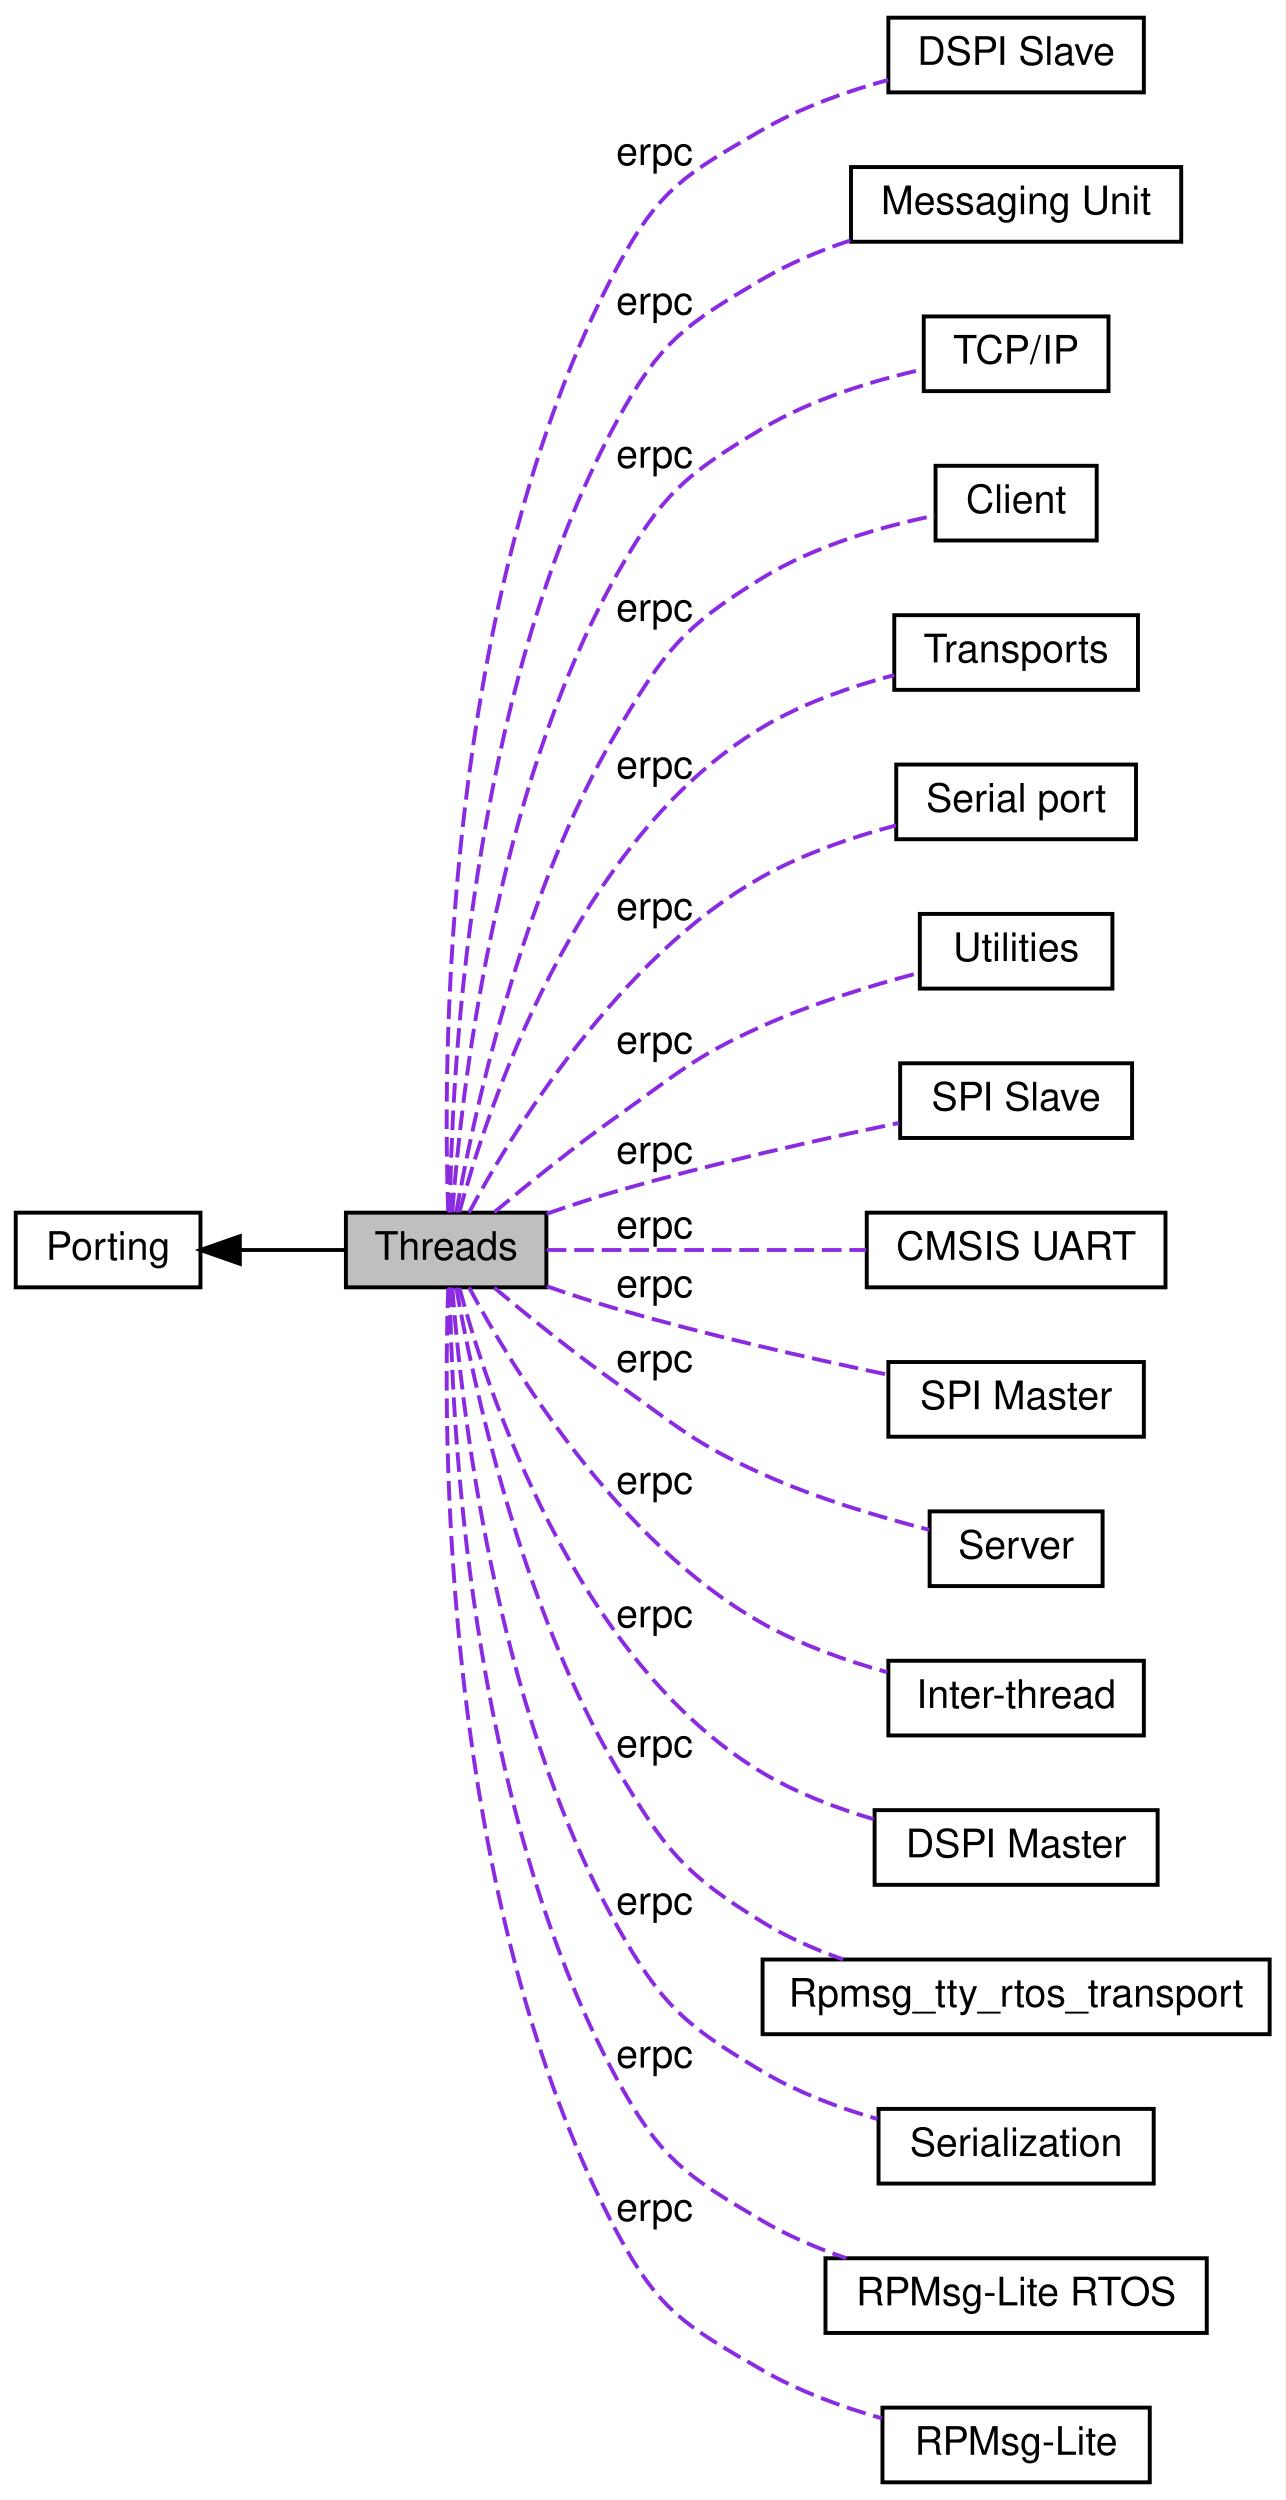
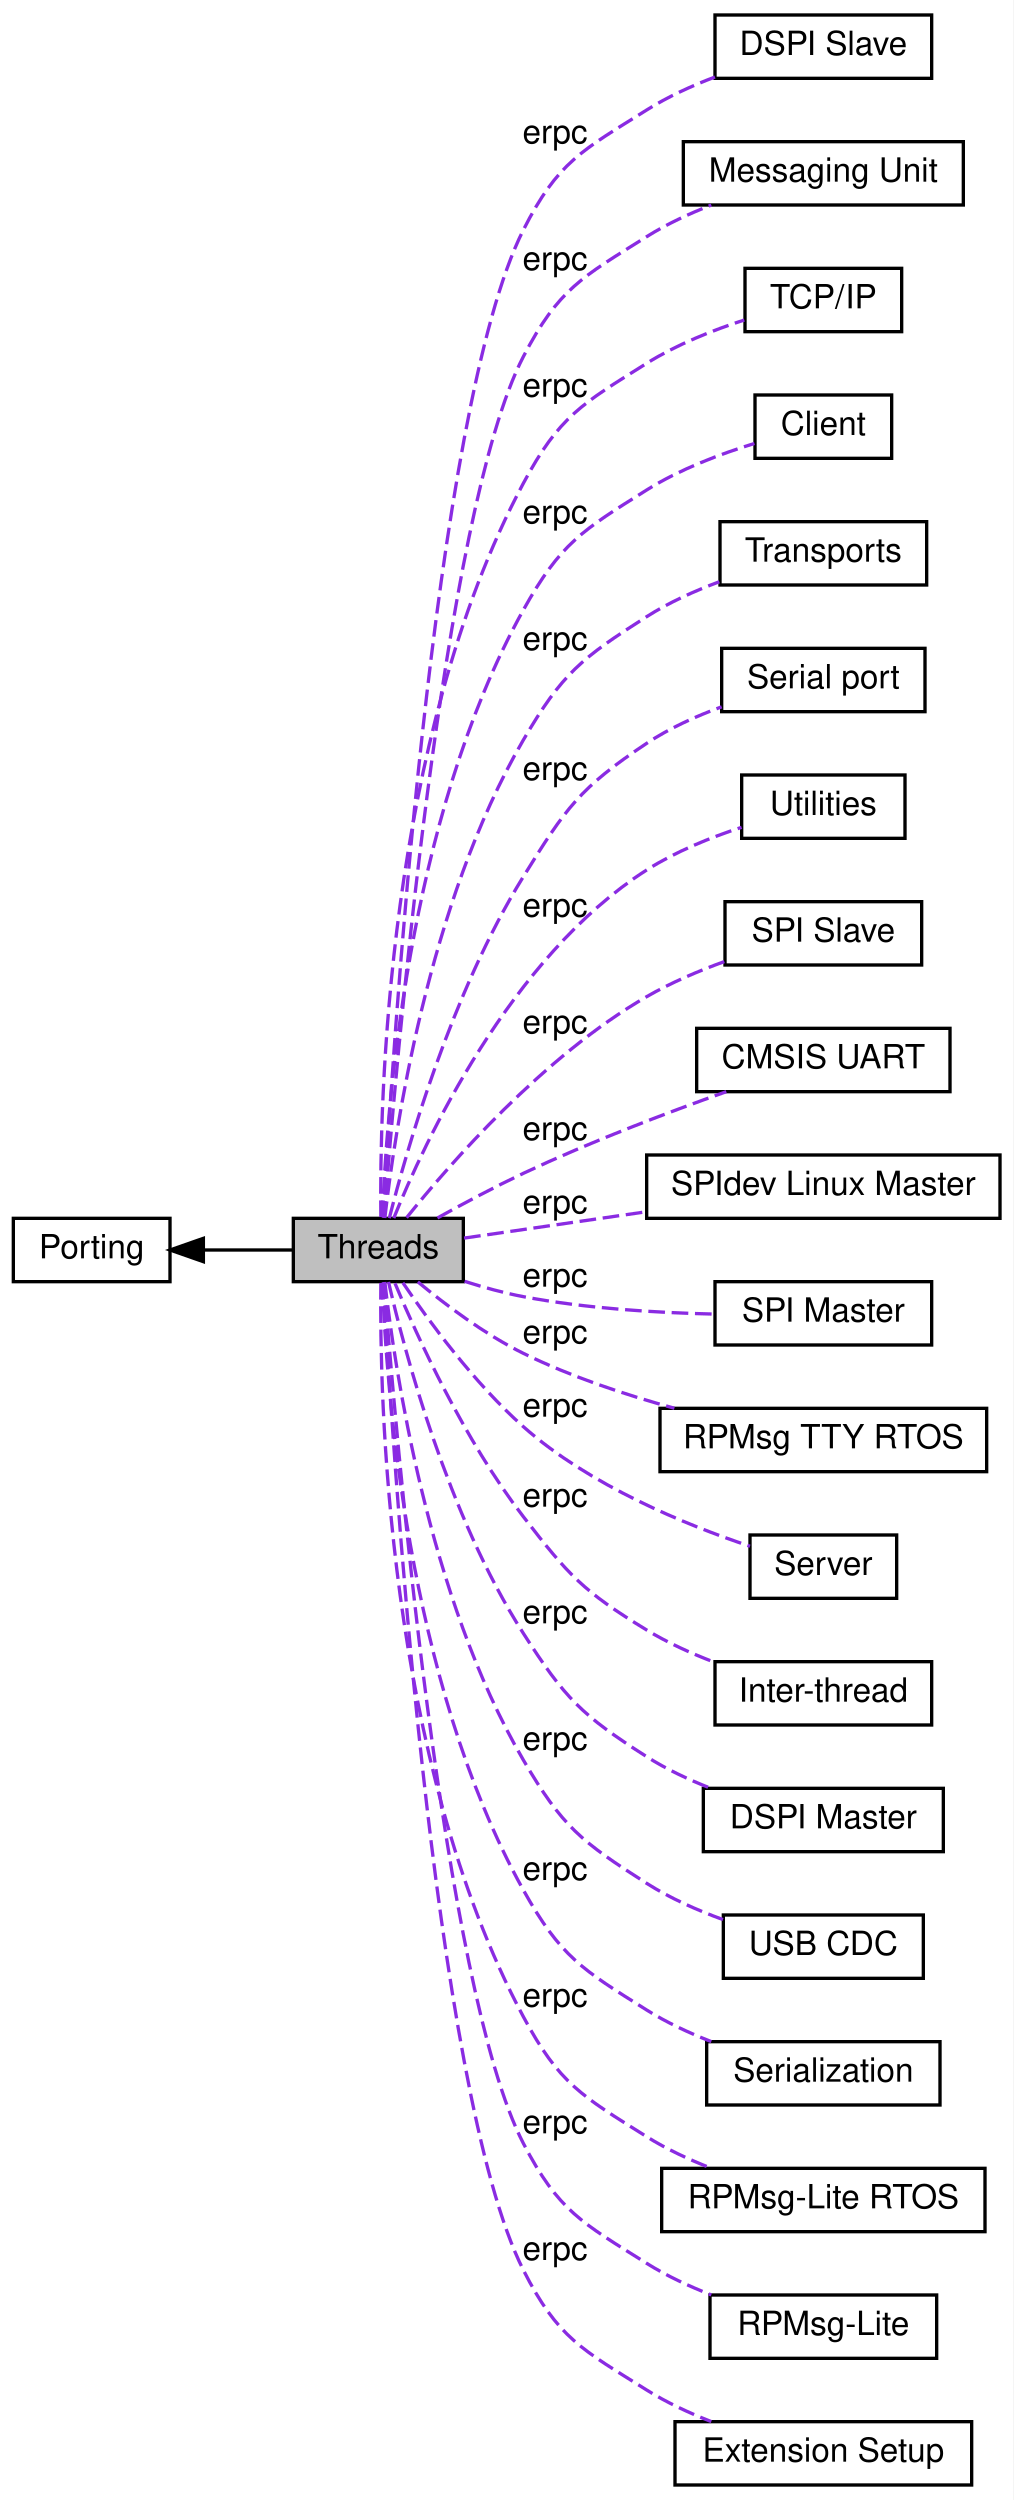
- <svg xmlns="http://www.w3.org/2000/svg" xmlns:xlink="http://www.w3.org/1999/xlink" width="327pt" height="636pt" viewBox="0.00 0.00 327.00 636.00">
-   <g id="graph0" class="graph" transform="scale(1 1) rotate(0) translate(4 632)">
-     <polygon fill="white" stroke="none" points="-4,4 -4,-632 323,-632 323,4 -4,4" />
+ <svg xmlns="http://www.w3.org/2000/svg" xmlns:xlink="http://www.w3.org/1999/xlink" width="304pt" height="750pt" viewBox="0.00 0.00 304.00 750.00">
+   <g id="graph0" class="graph" transform="scale(1 1) rotate(0) translate(4 746)">
+     <polygon fill="white" stroke="none" points="-4,4 -4,-746 300,-746 300,4 -4,4" />
    <g id="node1" class="node">
      <g id="a_node1">
        <a xlink:href="group__dspi__slave__transport.html" target="_top" xlink:title="Kinetis SDK DSPI slave driver transport. ">
-           <polygon fill="white" stroke="black" points="222,-608.5 222,-627.5 287,-627.5 287,-608.5 222,-608.5" />
-           <text text-anchor="middle" x="254.5" y="-615.5" font-family="Helvetica,sans-Serif" font-size="10.00">DSPI Slave</text>
+           <polygon fill="white" stroke="black" points="210.5,-722.5 210.5,-741.5 275.5,-741.5 275.5,-722.5 210.5,-722.5" />
+           <text text-anchor="middle" x="243" y="-729.5" font-family="Helvetica,sans-Serif" font-size="10.00">DSPI Slave</text>
        </a>
      </g>
    </g>
    <g id="node2" class="node">
-       <polygon fill="#bfbfbf" stroke="black" points="84,-304.5 84,-323.5 135,-323.5 135,-304.5 84,-304.5" />
-       <text text-anchor="middle" x="109.5" y="-311.5" font-family="Helvetica,sans-Serif" font-size="10.00">Threads</text>
-     </g>
-     <g id="edge8" class="edge">
-       <path fill="none" stroke="blueviolet" stroke-dasharray="5,2" d="M110.024,-323.772C108.744,-358.697 107.973,-479.741 153,-564 163.669,-583.964 170.403,-587.671 190,-599 199.763,-604.644 211.357,-608.751 221.949,-611.671" />
-       <text text-anchor="middle" x="162.5" y="-590" font-family="Helvetica,sans-Serif" font-size="10.00">erpc</text>
+       <polygon fill="#bfbfbf" stroke="black" points="84,-361.5 84,-380.5 135,-380.5 135,-361.5 84,-361.5" />
+       <text text-anchor="middle" x="109.5" y="-368.5" font-family="Helvetica,sans-Serif" font-size="10.00">Threads</text>
+     </g>
+     <g id="edge9" class="edge">
+       <path fill="none" stroke="blueviolet" stroke-dasharray="5,2" d="M111.003,-380.698C113.516,-426.714 125.691,-623.044 153,-677 163.361,-697.471 170.573,-700.793 190,-713 196.266,-716.938 203.468,-720.225 210.474,-722.898" />
+       <text text-anchor="middle" x="162.5" y="-703" font-family="Helvetica,sans-Serif" font-size="10.00">erpc</text>
    </g>
    <g id="node3" class="node">
      <g id="a_node3">
        <a xlink:href="group__mu__transport.html" target="_top" xlink:title="Messaging Unit transport. ">
-           <polygon fill="white" stroke="black" points="212.5,-570.5 212.5,-589.5 296.5,-589.5 296.5,-570.5 212.5,-570.5" />
-           <text text-anchor="middle" x="254.5" y="-577.5" font-family="Helvetica,sans-Serif" font-size="10.00">Messaging Unit</text>
-         </a>
-       </g>
-     </g>
-     <g id="edge10" class="edge">
-       <path fill="none" stroke="blueviolet" stroke-dasharray="5,2" d="M110.467,-323.504C110.746,-354.515 114.737,-454.782 153,-525 163.978,-545.147 170.218,-549.377 190,-561 196.846,-565.022 204.614,-568.257 212.311,-570.835" />
-       <text text-anchor="middle" x="162.5" y="-552" font-family="Helvetica,sans-Serif" font-size="10.00">erpc</text>
+           <polygon fill="white" stroke="black" points="201,-684.5 201,-703.5 285,-703.5 285,-684.5 201,-684.5" />
+           <text text-anchor="middle" x="243" y="-691.5" font-family="Helvetica,sans-Serif" font-size="10.00">Messaging Unit</text>
+         </a>
+       </g>
+     </g>
+     <g id="edge11" class="edge">
+       <path fill="none" stroke="blueviolet" stroke-dasharray="5,2" d="M111.21,-380.602C114.455,-422.86 128.775,-592.261 153,-639 163.558,-659.37 170.573,-662.793 190,-675 195.941,-678.733 202.722,-681.882 209.381,-684.477" />
+       <text text-anchor="middle" x="162.5" y="-665" font-family="Helvetica,sans-Serif" font-size="10.00">erpc</text>
    </g>
    <g id="node4" class="node">
      <g id="a_node4">
        <a xlink:href="group__tcp__transport.html" target="_top" xlink:title="Simple TCP/IP transport. ">
-           <polygon fill="white" stroke="black" points="231,-532.5 231,-551.5 278,-551.5 278,-532.5 231,-532.5" />
-           <text text-anchor="middle" x="254.5" y="-539.5" font-family="Helvetica,sans-Serif" font-size="10.00">TCP/IP</text>
-         </a>
-       </g>
-     </g>
-     <g id="edge17" class="edge">
-       <path fill="none" stroke="blueviolet" stroke-dasharray="5,2" d="M111.076,-323.603C113.071,-350.801 121.403,-430.014 153,-486 164.43,-506.253 170.03,-511.082 190,-523 202.549,-530.489 218.275,-535.224 230.937,-538.094" />
-       <text text-anchor="middle" x="162.5" y="-513" font-family="Helvetica,sans-Serif" font-size="10.00">erpc</text>
+           <polygon fill="white" stroke="black" points="219.5,-646.5 219.5,-665.5 266.5,-665.5 266.5,-646.5 219.5,-646.5" />
+           <text text-anchor="middle" x="243" y="-653.5" font-family="Helvetica,sans-Serif" font-size="10.00">TCP/IP</text>
+         </a>
+       </g>
+     </g>
+     <g id="edge19" class="edge">
+       <path fill="none" stroke="blueviolet" stroke-dasharray="5,2" d="M110.254,-380.884C109.84,-414.11 111.842,-524.006 153,-601 163.816,-621.234 170.573,-624.793 190,-637 198.952,-642.625 209.812,-646.924 219.287,-649.998" />
+       <text text-anchor="middle" x="162.5" y="-627" font-family="Helvetica,sans-Serif" font-size="10.00">erpc</text>
    </g>
    <g id="node5" class="node">
      <g id="a_node5">
        <a xlink:href="group__infra__client.html" target="_top" xlink:title="Client classes. ">
-           <polygon fill="white" stroke="black" points="234,-494.5 234,-513.5 275,-513.5 275,-494.5 234,-494.5" />
-           <text text-anchor="middle" x="254.5" y="-501.5" font-family="Helvetica,sans-Serif" font-size="10.00">Client</text>
+           <polygon fill="white" stroke="black" points="222.5,-608.5 222.5,-627.5 263.5,-627.5 263.5,-608.5 222.5,-608.5" />
+           <text text-anchor="middle" x="243" y="-615.5" font-family="Helvetica,sans-Serif" font-size="10.00">Client</text>
        </a>
      </g>
    </g>
    <g id="edge2" class="edge">
-       <path fill="none" stroke="blueviolet" stroke-dasharray="5,2" d="M112.064,-323.559C116.073,-346.167 128.193,-404.171 153,-446 165.187,-466.551 169.646,-472.487 190,-485 203.43,-493.257 220.672,-498.117 233.799,-500.852" />
-       <text text-anchor="middle" x="162.5" y="-474" font-family="Helvetica,sans-Serif" font-size="10.00">erpc</text>
+       <path fill="none" stroke="blueviolet" stroke-dasharray="5,2" d="M110.727,-380.879C111.799,-410.446 117.93,-500.077 153,-563 164.17,-583.041 170.573,-586.793 190,-599 199.929,-605.239 212.204,-609.846 222.334,-612.961" />
+       <text text-anchor="middle" x="162.5" y="-589" font-family="Helvetica,sans-Serif" font-size="10.00">erpc</text>
    </g>
    <g id="node6" class="node">
      <g id="a_node6">
        <a xlink:href="group__infra__transport.html" target="_top" xlink:title="Superclasses for building transports. ">
-           <polygon fill="white" stroke="black" points="223.5,-456.5 223.5,-475.5 285.5,-475.5 285.5,-456.5 223.5,-456.5" />
-           <text text-anchor="middle" x="254.5" y="-463.5" font-family="Helvetica,sans-Serif" font-size="10.00">Transports</text>
+           <polygon fill="white" stroke="black" points="212,-570.5 212,-589.5 274,-589.5 274,-570.5 212,-570.5" />
+           <text text-anchor="middle" x="243" y="-577.5" font-family="Helvetica,sans-Serif" font-size="10.00">Transports</text>
        </a>
      </g>
    </g>
    <g id="edge4" class="edge">
-       <path fill="none" stroke="blueviolet" stroke-dasharray="5,2" d="M112.867,-323.616C119.716,-349.117 142.183,-418.463 190,-447 200.178,-453.074 212.445,-457.336 223.473,-460.261" />
-       <text text-anchor="middle" x="162.5" y="-434" font-family="Helvetica,sans-Serif" font-size="10.00">erpc</text>
+       <path fill="none" stroke="blueviolet" stroke-dasharray="5,2" d="M111.455,-380.616C114.301,-405.768 124.38,-474.948 153,-524 164.72,-544.087 170.394,-548.492 190,-561 196.645,-565.239 204.368,-568.712 211.797,-571.474" />
+       <text text-anchor="middle" x="162.5" y="-551" font-family="Helvetica,sans-Serif" font-size="10.00">erpc</text>
    </g>
    <g id="node7" class="node">
      <g id="a_node7">
        <a xlink:href="group__serial__transport.html" target="_top" xlink:title="POSIX and Win32 serial port transport. ">
-           <polygon fill="white" stroke="black" points="224,-418.5 224,-437.5 285,-437.5 285,-418.5 224,-418.5" />
-           <text text-anchor="middle" x="254.5" y="-425.5" font-family="Helvetica,sans-Serif" font-size="10.00">Serial port</text>
-         </a>
-       </g>
-     </g>
-     <g id="edge14" class="edge">
-       <path fill="none" stroke="blueviolet" stroke-dasharray="5,2" d="M115.328,-323.519C125.874,-343.218 153.014,-388.335 190,-409 200.447,-414.837 212.886,-419.068 223.974,-422.033" />
-       <text text-anchor="middle" x="162.5" y="-398" font-family="Helvetica,sans-Serif" font-size="10.00">erpc</text>
+           <polygon fill="white" stroke="black" points="212.5,-532.5 212.5,-551.5 273.5,-551.5 273.5,-532.5 212.5,-532.5" />
+           <text text-anchor="middle" x="243" y="-539.5" font-family="Helvetica,sans-Serif" font-size="10.00">Serial port</text>
+         </a>
+       </g>
+     </g>
+     <g id="edge15" class="edge">
+       <path fill="none" stroke="blueviolet" stroke-dasharray="5,2" d="M112.794,-380.555C117.888,-400.621 131.426,-448.17 153,-483 165.752,-503.588 169.841,-509.58 190,-523 196.801,-527.527 204.818,-531.143 212.494,-533.953" />
+       <text text-anchor="middle" x="162.5" y="-512" font-family="Helvetica,sans-Serif" font-size="10.00">erpc</text>
    </g>
    <g id="node8" class="node">
      <g id="a_node8">
        <a xlink:href="group__infra__utility.html" target="_top" xlink:title="Utility code used by the infrastructure. ">
-           <polygon fill="white" stroke="black" points="230,-380.5 230,-399.5 279,-399.5 279,-380.5 230,-380.5" />
-           <text text-anchor="middle" x="254.5" y="-387.5" font-family="Helvetica,sans-Serif" font-size="10.00">Utilities</text>
+           <polygon fill="white" stroke="black" points="218.5,-494.5 218.5,-513.5 267.5,-513.5 267.5,-494.5 218.5,-494.5" />
+           <text text-anchor="middle" x="243" y="-501.5" font-family="Helvetica,sans-Serif" font-size="10.00">Utilities</text>
        </a>
      </g>
    </g>
    <g id="edge5" class="edge">
-       <path fill="none" stroke="blueviolet" stroke-dasharray="5,2" d="M121.76,-323.614C130.166,-330.64 142.044,-340.254 153,-348 168.81,-359.179 172.347,-363.044 190,-371 202.694,-376.721 217.574,-381.279 229.738,-384.495" />
-       <text text-anchor="middle" x="162.5" y="-364" font-family="Helvetica,sans-Serif" font-size="10.00">erpc</text>
+       <path fill="none" stroke="blueviolet" stroke-dasharray="5,2" d="M114.135,-380.578C123.166,-402.962 148.909,-458.786 190,-485 198.67,-490.531 209.177,-494.758 218.47,-497.804" />
+       <text text-anchor="middle" x="162.5" y="-471" font-family="Helvetica,sans-Serif" font-size="10.00">erpc</text>
    </g>
    <g id="node9" class="node">
      <g id="a_node9">
        <a xlink:href="group__spi__slave__transport.html" target="_top" xlink:title="Kinetis SDK SPI slave driver transport. ">
-           <polygon fill="white" stroke="black" points="225,-342.5 225,-361.5 284,-361.5 284,-342.5 225,-342.5" />
-           <text text-anchor="middle" x="254.5" y="-349.5" font-family="Helvetica,sans-Serif" font-size="10.00">SPI Slave</text>
-         </a>
-       </g>
-     </g>
-     <g id="edge16" class="edge">
-       <path fill="none" stroke="blueviolet" stroke-dasharray="5,2" d="M135.066,-323.207C140.903,-325.245 147.138,-327.301 153,-329 176.896,-335.927 204.471,-342.112 224.686,-346.319" />
-       <text text-anchor="middle" x="162.5" y="-336" font-family="Helvetica,sans-Serif" font-size="10.00">erpc</text>
+           <polygon fill="white" stroke="black" points="213.5,-456.5 213.5,-475.5 272.5,-475.5 272.5,-456.5 213.5,-456.5" />
+           <text text-anchor="middle" x="243" y="-463.5" font-family="Helvetica,sans-Serif" font-size="10.00">SPI Slave</text>
+         </a>
+       </g>
+     </g>
+     <g id="edge17" class="edge">
+       <path fill="none" stroke="blueviolet" stroke-dasharray="5,2" d="M117.975,-380.695C130.913,-396.819 159.082,-429.139 190,-447 197.241,-451.183 205.566,-454.717 213.402,-457.56" />
+       <text text-anchor="middle" x="162.5" y="-436" font-family="Helvetica,sans-Serif" font-size="10.00">erpc</text>
    </g>
    <g id="node10" class="node">
      <g id="a_node10">
        <a xlink:href="group__uart__transport.html" target="_top" xlink:title="CMSIS UART driver transport. ">
-           <polygon fill="white" stroke="black" points="216.5,-304.5 216.5,-323.5 292.5,-323.5 292.5,-304.5 216.5,-304.5" />
-           <text text-anchor="middle" x="254.5" y="-311.5" font-family="Helvetica,sans-Serif" font-size="10.00">CMSIS UART</text>
-         </a>
-       </g>
-     </g>
-     <g id="edge18" class="edge">
-       <path fill="none" stroke="blueviolet" stroke-dasharray="5,2" d="M135.083,-314C157.442,-314 190.761,-314 216.366,-314" />
-       <text text-anchor="middle" x="162.5" y="-317" font-family="Helvetica,sans-Serif" font-size="10.00">erpc</text>
+           <polygon fill="white" stroke="black" points="205,-418.5 205,-437.5 281,-437.5 281,-418.5 205,-418.5" />
+           <text text-anchor="middle" x="243" y="-425.5" font-family="Helvetica,sans-Serif" font-size="10.00">CMSIS UART</text>
+         </a>
+       </g>
+     </g>
+     <g id="edge20" class="edge">
+       <path fill="none" stroke="blueviolet" stroke-dasharray="5,2" d="M127.237,-380.614C134.975,-384.914 144.349,-389.921 153,-394 172.898,-403.382 196.143,-412.193 213.886,-418.493" />
+       <text text-anchor="middle" x="162.5" y="-404" font-family="Helvetica,sans-Serif" font-size="10.00">erpc</text>
    </g>
    <g id="node11" class="node">
      <g id="a_node11">
-         <a xlink:href="group__spi__master__transport.html" target="_top" xlink:title="Kinetis SDK SPI master driver transport. ">
-           <polygon fill="white" stroke="black" points="222,-266.5 222,-285.5 287,-285.5 287,-266.5 222,-266.5" />
-           <text text-anchor="middle" x="254.5" y="-273.5" font-family="Helvetica,sans-Serif" font-size="10.00">SPI Master</text>
-         </a>
-       </g>
-     </g>
-     <g id="edge15" class="edge">
-       <path fill="none" stroke="blueviolet" stroke-dasharray="5,2" d="M135.066,-304.793C140.903,-302.755 147.138,-300.699 153,-299 175.693,-292.422 201.703,-286.513 221.577,-282.331" />
-       <text text-anchor="middle" x="162.5" y="-302" font-family="Helvetica,sans-Serif" font-size="10.00">erpc</text>
+         <a xlink:href="group__spidev__master__transport.html" target="_top" xlink:title="SPIdev Linux transport. ">
+           <polygon fill="white" stroke="black" points="190,-380.5 190,-399.5 296,-399.5 296,-380.5 190,-380.5" />
+           <text text-anchor="middle" x="243" y="-387.5" font-family="Helvetica,sans-Serif" font-size="10.00">SPIdev Linux Master</text>
+         </a>
+       </g>
+     </g>
+     <g id="edge18" class="edge">
+       <path fill="none" stroke="blueviolet" stroke-dasharray="5,2" d="M135.234,-374.574C150.635,-376.799 171.034,-379.746 189.873,-382.468" />
+       <text text-anchor="middle" x="162.5" y="-382" font-family="Helvetica,sans-Serif" font-size="10.00">erpc</text>
    </g>
    <g id="node12" class="node">
      <g id="a_node12">
-         <a xlink:href="group__infra__server.html" target="_top" xlink:title="Server classes. ">
-           <polygon fill="white" stroke="black" points="232.5,-228.5 232.5,-247.5 276.5,-247.5 276.5,-228.5 232.5,-228.5" />
-           <text text-anchor="middle" x="254.5" y="-235.5" font-family="Helvetica,sans-Serif" font-size="10.00">Server</text>
-         </a>
-       </g>
-     </g>
-     <g id="edge6" class="edge">
-       <path fill="none" stroke="blueviolet" stroke-dasharray="5,2" d="M121.76,-304.386C130.166,-297.36 142.044,-287.746 153,-280 168.81,-268.821 172.347,-264.956 190,-257 203.638,-250.853 219.8,-246.05 232.406,-242.81" />
-       <text text-anchor="middle" x="162.5" y="-283" font-family="Helvetica,sans-Serif" font-size="10.00">erpc</text>
+         <a xlink:href="group__spi__master__transport.html" target="_top" xlink:title="Kinetis SDK SPI master driver transport. ">
+           <polygon fill="white" stroke="black" points="210.5,-342.5 210.5,-361.5 275.5,-361.5 275.5,-342.5 210.5,-342.5" />
+           <text text-anchor="middle" x="243" y="-349.5" font-family="Helvetica,sans-Serif" font-size="10.00">SPI Master</text>
+         </a>
+       </g>
+     </g>
+     <g id="edge16" class="edge">
+       <path fill="none" stroke="blueviolet" stroke-dasharray="5,2" d="M135.383,-361.598C141.097,-359.779 147.199,-358.099 153,-357 171.855,-353.429 193.325,-352.144 210.453,-351.769" />
+       <text text-anchor="middle" x="162.5" y="-360" font-family="Helvetica,sans-Serif" font-size="10.00">erpc</text>
    </g>
    <g id="node13" class="node">
      <g id="a_node13">
-         <a xlink:href="group__itbp__transport.html" target="_top" xlink:title="Simple inter-thread communications transport. ">
-           <polygon fill="white" stroke="black" points="222,-190.5 222,-209.5 287,-209.5 287,-190.5 222,-190.5" />
-           <text text-anchor="middle" x="254.5" y="-197.5" font-family="Helvetica,sans-Serif" font-size="10.00">Inter-thread</text>
-         </a>
-       </g>
-     </g>
-     <g id="edge9" class="edge">
-       <path fill="none" stroke="blueviolet" stroke-dasharray="5,2" d="M115.328,-304.481C125.874,-284.782 153.014,-239.665 190,-219 199.744,-213.556 211.221,-209.509 221.718,-206.583" />
-       <text text-anchor="middle" x="162.5" y="-252" font-family="Helvetica,sans-Serif" font-size="10.00">erpc</text>
+         <a xlink:href="group__rpmsg__tty__rtos__transport.html" target="_top" xlink:title="RPMsg TTY RTOS transport. ">
+           <polygon fill="white" stroke="black" points="194,-304.5 194,-323.5 292,-323.5 292,-304.5 194,-304.5" />
+           <text text-anchor="middle" x="243" y="-311.5" font-family="Helvetica,sans-Serif" font-size="10.00">RPMsg TTY RTOS</text>
+         </a>
+       </g>
+     </g>
+     <g id="edge14" class="edge">
+       <path fill="none" stroke="blueviolet" stroke-dasharray="5,2" d="M121.355,-361.439C129.56,-354.637 141.364,-345.725 153,-340 167.155,-333.036 183.515,-327.594 198.318,-323.529" />
+       <text text-anchor="middle" x="162.5" y="-343" font-family="Helvetica,sans-Serif" font-size="10.00">erpc</text>
    </g>
    <g id="node14" class="node">
      <g id="a_node14">
-         <a xlink:href="group__dspi__master__transport.html" target="_top" xlink:title="Kinetis SDK DSPI master driver transport. ">
-           <polygon fill="white" stroke="black" points="218.5,-152.5 218.5,-171.5 290.5,-171.5 290.5,-152.5 218.5,-152.5" />
-           <text text-anchor="middle" x="254.5" y="-159.5" font-family="Helvetica,sans-Serif" font-size="10.00">DSPI Master</text>
-         </a>
-       </g>
-     </g>
-     <g id="edge7" class="edge">
-       <path fill="none" stroke="blueviolet" stroke-dasharray="5,2" d="M112.867,-304.384C119.716,-278.883 142.183,-209.537 190,-181 198.597,-175.869 208.684,-172.032 218.256,-169.201" />
-       <text text-anchor="middle" x="162.5" y="-218" font-family="Helvetica,sans-Serif" font-size="10.00">erpc</text>
+         <a xlink:href="group__infra__server.html" target="_top" xlink:title="Server classes. ">
+           <polygon fill="white" stroke="black" points="221,-266.5 221,-285.5 265,-285.5 265,-266.5 221,-266.5" />
+           <text text-anchor="middle" x="243" y="-273.5" font-family="Helvetica,sans-Serif" font-size="10.00">Server</text>
+         </a>
+       </g>
+     </g>
+     <g id="edge6" class="edge">
+       <path fill="none" stroke="blueviolet" stroke-dasharray="5,2" d="M116.858,-361.178C124.505,-349.864 138.176,-331.148 153,-318 172.941,-300.315 201.628,-288.587 220.997,-282.124" />
+       <text text-anchor="middle" x="162.5" y="-321" font-family="Helvetica,sans-Serif" font-size="10.00">erpc</text>
+     </g>
+     <g id="node15" class="node">
+       <g id="a_node15">
+         <a xlink:href="group__itbp__transport.html" target="_top" xlink:title="Simple inter-thread communications transport. ">
+           <polygon fill="white" stroke="black" points="210.5,-228.5 210.5,-247.5 275.5,-247.5 275.5,-228.5 210.5,-228.5" />
+           <text text-anchor="middle" x="243" y="-235.5" font-family="Helvetica,sans-Serif" font-size="10.00">Inter-thread</text>
+         </a>
+       </g>
+     </g>
+     <g id="edge10" class="edge">
+       <path fill="none" stroke="blueviolet" stroke-dasharray="5,2" d="M114.495,-361.009C121.09,-345.207 135.304,-313.897 153,-291 166.657,-273.329 170.923,-268.611 190,-257 196.24,-253.202 203.358,-249.985 210.283,-247.338" />
+       <text text-anchor="middle" x="162.5" y="-294" font-family="Helvetica,sans-Serif" font-size="10.00">erpc</text>
    </g>
    <g id="node16" class="node">
      <g id="a_node16">
-         <a xlink:href="group__rpmsg__tty__rtos__transport.html" target="_top" xlink:title="Rpmsg_tty_rtos_transport">
-           <polygon fill="white" stroke="black" points="190,-114.5 190,-133.5 319,-133.5 319,-114.5 190,-114.5" />
-           <text text-anchor="middle" x="254.5" y="-121.5" font-family="Helvetica,sans-Serif" font-size="10.00">Rpmsg_tty_rtos_transport</text>
-         </a>
-       </g>
-     </g>
-     <g id="edge13" class="edge">
-       <path fill="none" stroke="blueviolet" stroke-dasharray="5,2" d="M112.064,-304.441C116.073,-281.833 128.193,-223.829 153,-182 165.187,-161.449 169.646,-155.513 190,-143 196.274,-139.143 203.379,-136.027 210.509,-133.522" />
-       <text text-anchor="middle" x="162.5" y="-185" font-family="Helvetica,sans-Serif" font-size="10.00">erpc</text>
+         <a xlink:href="group__dspi__master__transport.html" target="_top" xlink:title="Kinetis SDK DSPI master driver transport. ">
+           <polygon fill="white" stroke="black" points="207,-190.5 207,-209.5 279,-209.5 279,-190.5 207,-190.5" />
+           <text text-anchor="middle" x="243" y="-197.5" font-family="Helvetica,sans-Serif" font-size="10.00">DSPI Master</text>
+         </a>
+       </g>
+     </g>
+     <g id="edge8" class="edge">
+       <path fill="none" stroke="blueviolet" stroke-dasharray="5,2" d="M112.556,-361.431C117.276,-340.874 130.268,-291.488 153,-256 165.544,-236.417 170.394,-231.508 190,-219 195.834,-215.278 202.5,-212.147 209.068,-209.568" />
+       <text text-anchor="middle" x="162.5" y="-259" font-family="Helvetica,sans-Serif" font-size="10.00">erpc</text>
    </g>
    <g id="node17" class="node">
      <g id="a_node17">
+         <a xlink:href="group___u_s_b___c_d_c__transport.html" target="_top" xlink:title="USB CDC transport. ">
+           <polygon fill="white" stroke="black" points="213,-152.5 213,-171.5 273,-171.5 273,-152.5 213,-152.5" />
+           <text text-anchor="middle" x="243" y="-159.5" font-family="Helvetica,sans-Serif" font-size="10.00">USB CDC</text>
+         </a>
+       </g>
+     </g>
+     <g id="edge21" class="edge">
+       <path fill="none" stroke="blueviolet" stroke-dasharray="5,2" d="M111.455,-361.384C114.301,-336.232 124.38,-267.052 153,-218 164.72,-197.913 170.394,-193.508 190,-181 196.969,-176.554 205.124,-172.951 212.881,-170.127" />
+       <text text-anchor="middle" x="162.5" y="-221" font-family="Helvetica,sans-Serif" font-size="10.00">erpc</text>
+     </g>
+     <g id="node19" class="node">
+       <g id="a_node19">
        <a xlink:href="group__infra__codec.html" target="_top" xlink:title="Classes used for message serialization. ">
-           <polygon fill="white" stroke="black" points="219.5,-76.5 219.5,-95.5 289.5,-95.5 289.5,-76.5 219.5,-76.5" />
-           <text text-anchor="middle" x="254.5" y="-83.5" font-family="Helvetica,sans-Serif" font-size="10.00">Serialization</text>
+           <polygon fill="white" stroke="black" points="208,-114.5 208,-133.5 278,-133.5 278,-114.5 208,-114.5" />
+           <text text-anchor="middle" x="243" y="-121.5" font-family="Helvetica,sans-Serif" font-size="10.00">Serialization</text>
        </a>
      </g>
    </g>
    <g id="edge3" class="edge">
-       <path fill="none" stroke="blueviolet" stroke-dasharray="5,2" d="M111.076,-304.397C113.071,-277.199 121.403,-197.986 153,-142 164.43,-121.747 170.03,-116.918 190,-105 198.893,-99.692 209.382,-95.769 219.245,-92.911" />
-       <text text-anchor="middle" x="162.5" y="-145" font-family="Helvetica,sans-Serif" font-size="10.00">erpc</text>
+       <path fill="none" stroke="blueviolet" stroke-dasharray="5,2" d="M110.727,-361.121C111.799,-331.554 117.93,-241.923 153,-179 164.17,-158.959 170.573,-155.207 190,-143 195.941,-139.267 202.722,-136.118 209.381,-133.523" />
+       <text text-anchor="middle" x="162.5" y="-182" font-family="Helvetica,sans-Serif" font-size="10.00">erpc</text>
+     </g>
+     <g id="node20" class="node">
+       <g id="a_node20">
+         <a xlink:href="group__rpmsg__lite__rtos__transport.html" target="_top" xlink:title="RPMsg-Lite zero copy transport using RTOS API. ">
+           <polygon fill="white" stroke="black" points="194.5,-76.5 194.5,-95.5 291.5,-95.5 291.5,-76.5 194.5,-76.5" />
+           <text text-anchor="middle" x="243" y="-83.5" font-family="Helvetica,sans-Serif" font-size="10.00">RPMsg-Lite RTOS</text>
+         </a>
+       </g>
+     </g>
+     <g id="edge12" class="edge">
+       <path fill="none" stroke="blueviolet" stroke-dasharray="5,2" d="M110.254,-361.116C109.84,-327.89 111.842,-217.994 153,-141 163.816,-120.766 170.573,-117.207 190,-105 195.941,-101.267 202.722,-98.118 209.381,-95.523" />
+       <text text-anchor="middle" x="162.5" y="-144" font-family="Helvetica,sans-Serif" font-size="10.00">erpc</text>
+     </g>
+     <g id="node21" class="node">
+       <g id="a_node21">
+         <a xlink:href="group__rpmsg__lite__transport.html" target="_top" xlink:title="RPMsg-Lite zero copy transport. ">
+           <polygon fill="white" stroke="black" points="209,-38.5 209,-57.5 277,-57.5 277,-38.5 209,-38.5" />
+           <text text-anchor="middle" x="243" y="-45.5" font-family="Helvetica,sans-Serif" font-size="10.00">RPMsg-Lite</text>
+         </a>
+       </g>
+     </g>
+     <g id="edge13" class="edge">
+       <path fill="none" stroke="blueviolet" stroke-dasharray="5,2" d="M111.21,-361.398C114.455,-319.14 128.775,-149.739 153,-103 163.558,-82.63 170.573,-79.207 190,-67 195.941,-63.267 202.722,-60.118 209.381,-57.523" />
+       <text text-anchor="middle" x="162.5" y="-106" font-family="Helvetica,sans-Serif" font-size="10.00">erpc</text>
+     </g>
+     <g id="node22" class="node">
+       <g id="a_node22">
+         <a xlink:href="group__port__setup__extensions.html" target="_top" xlink:title="Extension setup functions. ">
+           <polygon fill="white" stroke="black" points="198.5,-0.5 198.5,-19.5 287.5,-19.5 287.5,-0.5 198.5,-0.5" />
+           <text text-anchor="middle" x="243" y="-7.5" font-family="Helvetica,sans-Serif" font-size="10.00">Extension Setup</text>
+         </a>
+       </g>
+     </g>
+     <g id="edge7" class="edge">
+       <path fill="none" stroke="blueviolet" stroke-dasharray="5,2" d="M111.003,-361.302C113.516,-315.286 125.691,-118.956 153,-65 163.361,-44.529 170.573,-41.207 190,-29 195.941,-25.267 202.722,-22.118 209.381,-19.523" />
+       <text text-anchor="middle" x="162.5" y="-68" font-family="Helvetica,sans-Serif" font-size="10.00">erpc</text>
    </g>
    <g id="node18" class="node">
      <g id="a_node18">
-         <a xlink:href="group__rpmsg__lite__rtos__transport.html" target="_top" xlink:title="RPMsg-Lite zero copy transport using RTOS API. ">
-           <polygon fill="white" stroke="black" points="206,-38.5 206,-57.5 303,-57.5 303,-38.5 206,-38.5" />
-           <text text-anchor="middle" x="254.5" y="-45.5" font-family="Helvetica,sans-Serif" font-size="10.00">RPMsg-Lite RTOS</text>
-         </a>
-       </g>
-     </g>
-     <g id="edge11" class="edge">
-       <path fill="none" stroke="blueviolet" stroke-dasharray="5,2" d="M110.467,-304.496C110.746,-273.485 114.737,-173.218 153,-103 163.978,-82.853 170.218,-78.623 190,-67 196.548,-63.153 203.941,-60.026 211.307,-57.505" />
-       <text text-anchor="middle" x="162.5" y="-106" font-family="Helvetica,sans-Serif" font-size="10.00">erpc</text>
-     </g>
-     <g id="node19" class="node">
-       <g id="a_node19">
-         <a xlink:href="group__rpmsg__lite__transport.html" target="_top" xlink:title="RPMsg-Lite zero copy transport. ">
-           <polygon fill="white" stroke="black" points="220.5,-0.5 220.5,-19.5 288.5,-19.5 288.5,-0.5 220.5,-0.5" />
-           <text text-anchor="middle" x="254.5" y="-7.5" font-family="Helvetica,sans-Serif" font-size="10.00">RPMsg-Lite</text>
-         </a>
-       </g>
-     </g>
-     <g id="edge12" class="edge">
-       <path fill="none" stroke="blueviolet" stroke-dasharray="5,2" d="M110.024,-304.228C108.744,-269.303 107.973,-148.259 153,-64 163.669,-44.036 170.403,-40.33 190,-29 199.265,-23.644 210.178,-19.672 220.32,-16.785" />
-       <text text-anchor="middle" x="162.5" y="-67" font-family="Helvetica,sans-Serif" font-size="10.00">erpc</text>
-     </g>
-     <g id="node15" class="node">
-       <g id="a_node15">
        <a xlink:href="group__port.html" target="_top" xlink:title="Porting layer. ">
-           <polygon fill="white" stroke="black" points="0,-304.5 0,-323.5 47,-323.5 47,-304.5 0,-304.5" />
-           <text text-anchor="middle" x="23.5" y="-311.5" font-family="Helvetica,sans-Serif" font-size="10.00">Porting</text>
+           <polygon fill="white" stroke="black" points="0,-361.5 0,-380.5 47,-380.5 47,-361.5 0,-361.5" />
+           <text text-anchor="middle" x="23.5" y="-368.5" font-family="Helvetica,sans-Serif" font-size="10.00">Porting</text>
        </a>
      </g>
    </g>
    <g id="edge1" class="edge">
-       <path fill="none" stroke="black" d="M57.084,-314C65.985,-314 75.482,-314 83.859,-314" />
-       <polygon fill="black" stroke="black" points="57.011,-310.5 47.011,-314 57.01,-317.5 57.011,-310.5" />
+       <path fill="none" stroke="black" d="M57.084,-371C65.985,-371 75.482,-371 83.859,-371" />
+       <polygon fill="black" stroke="black" points="57.011,-367.5 47.011,-371 57.01,-374.5 57.011,-367.5" />
    </g>
  </g>
</svg>
